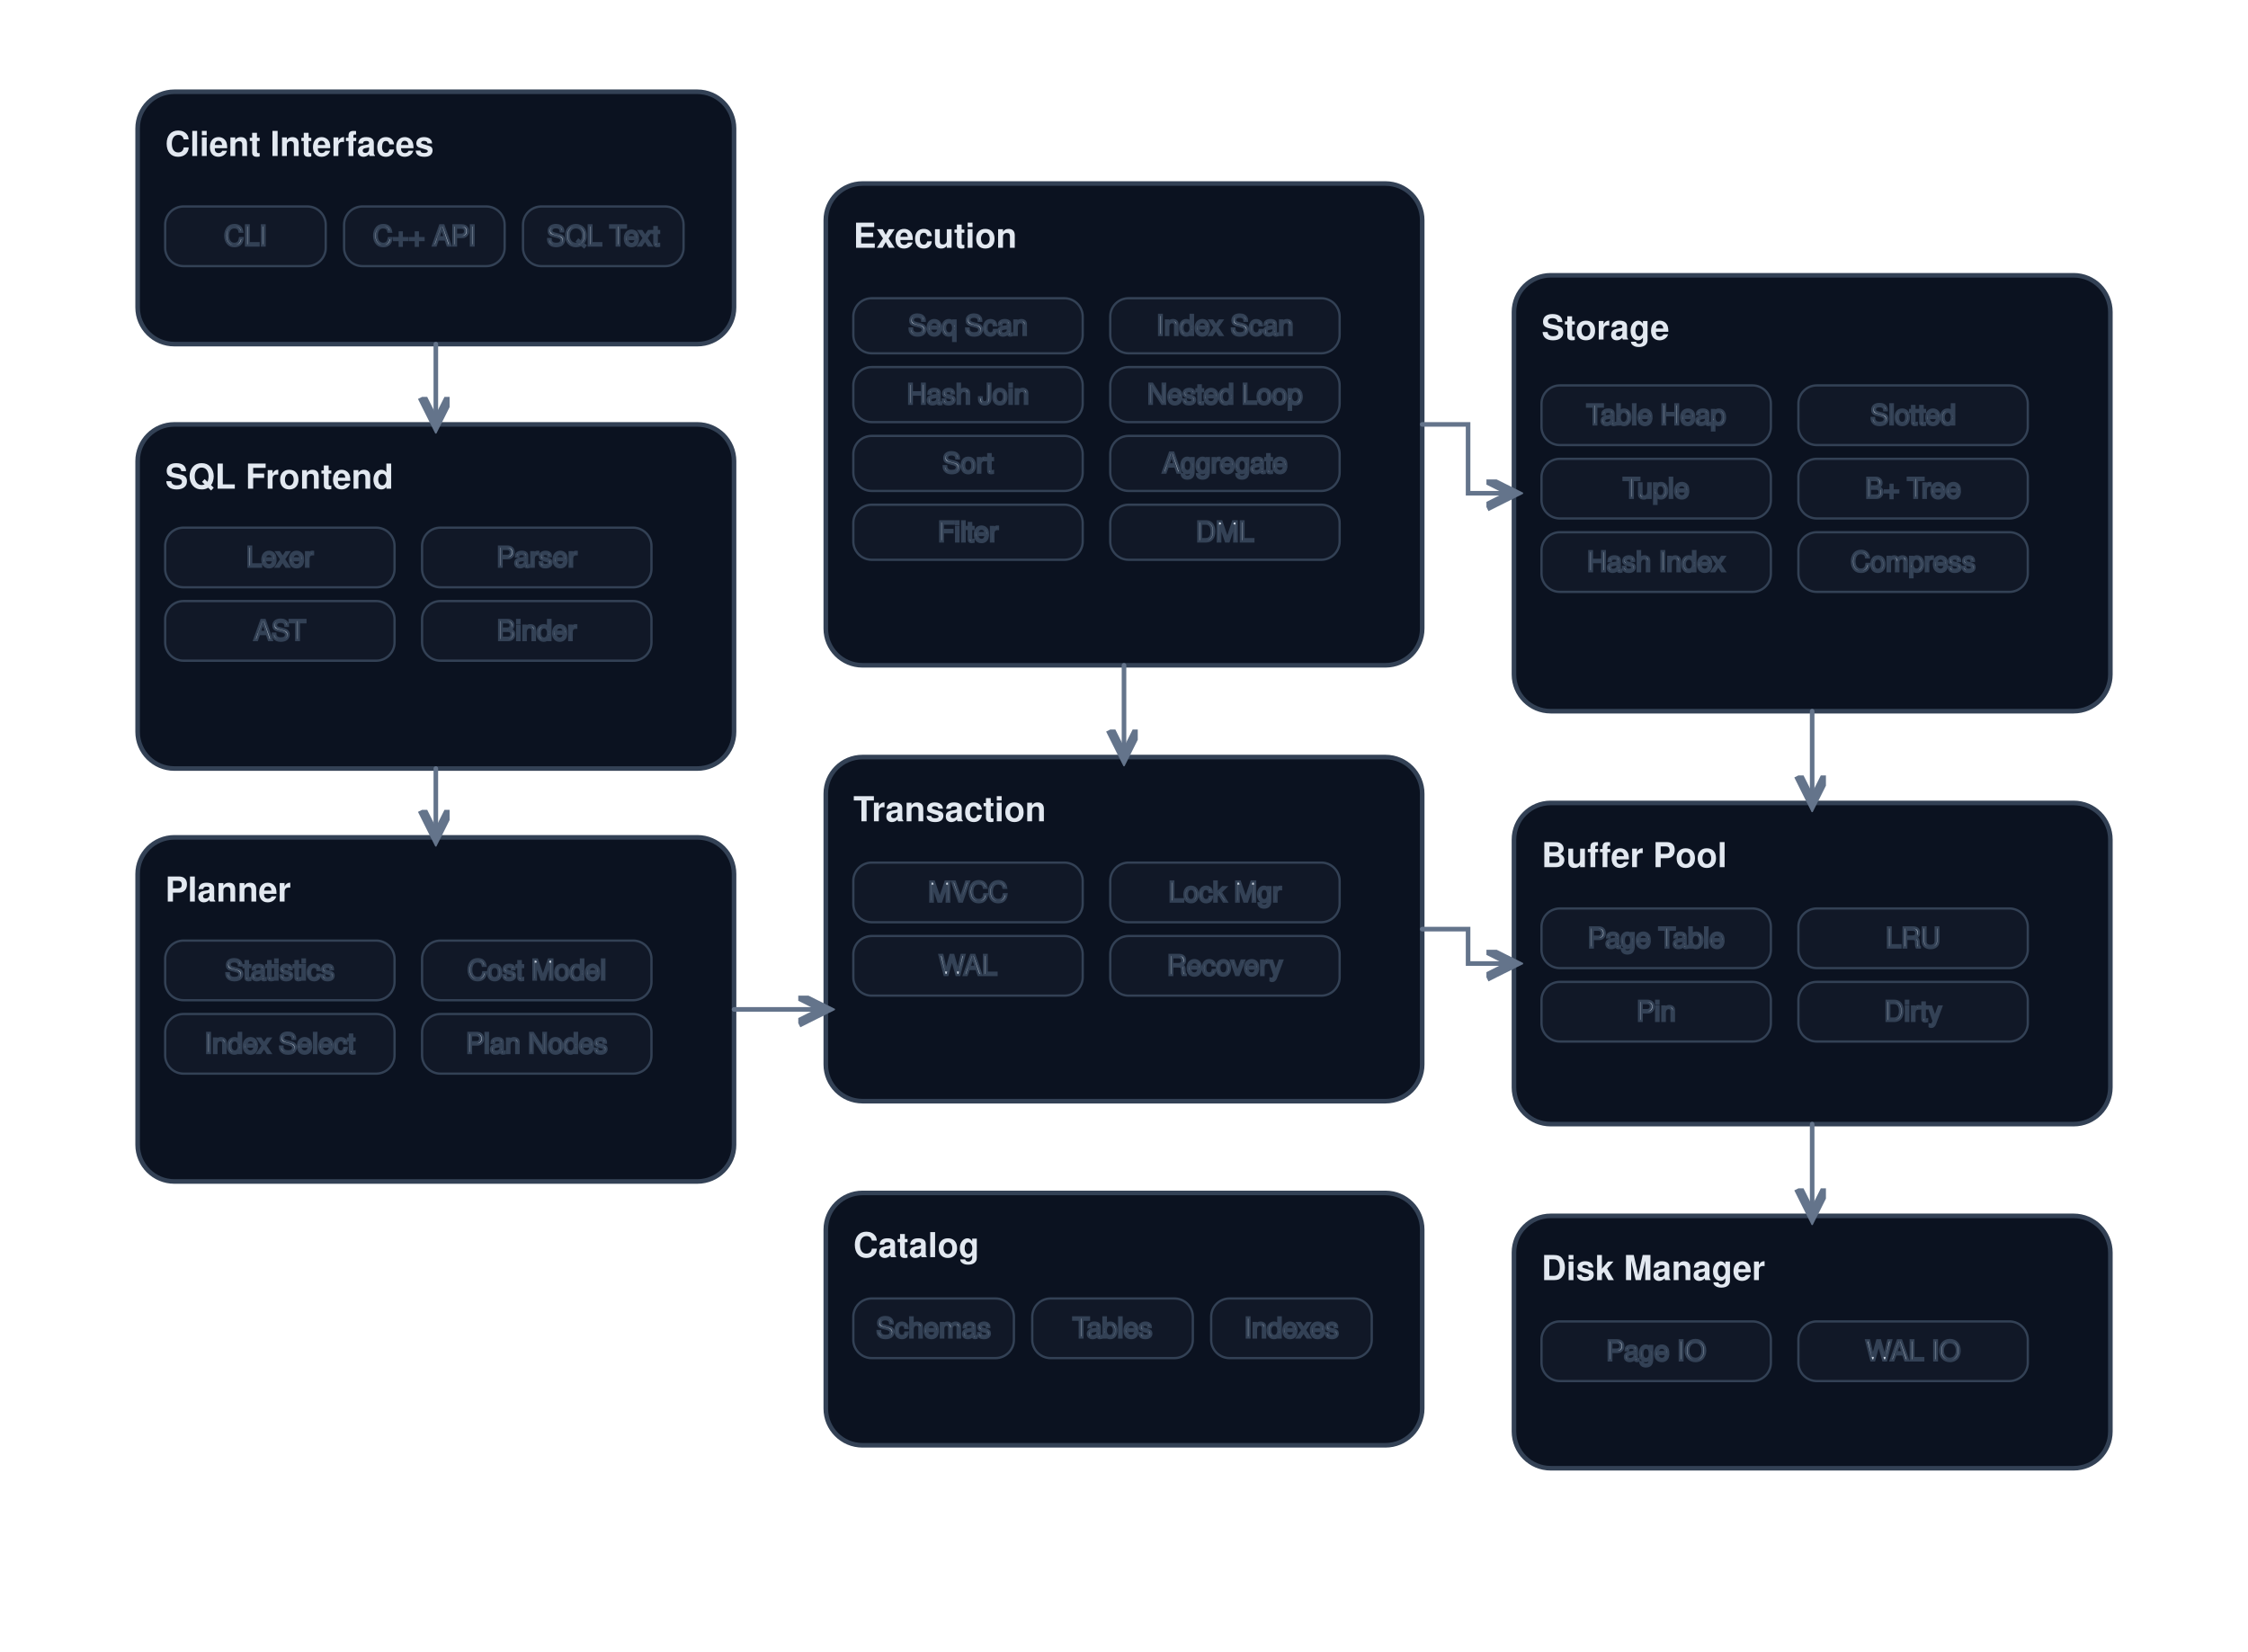
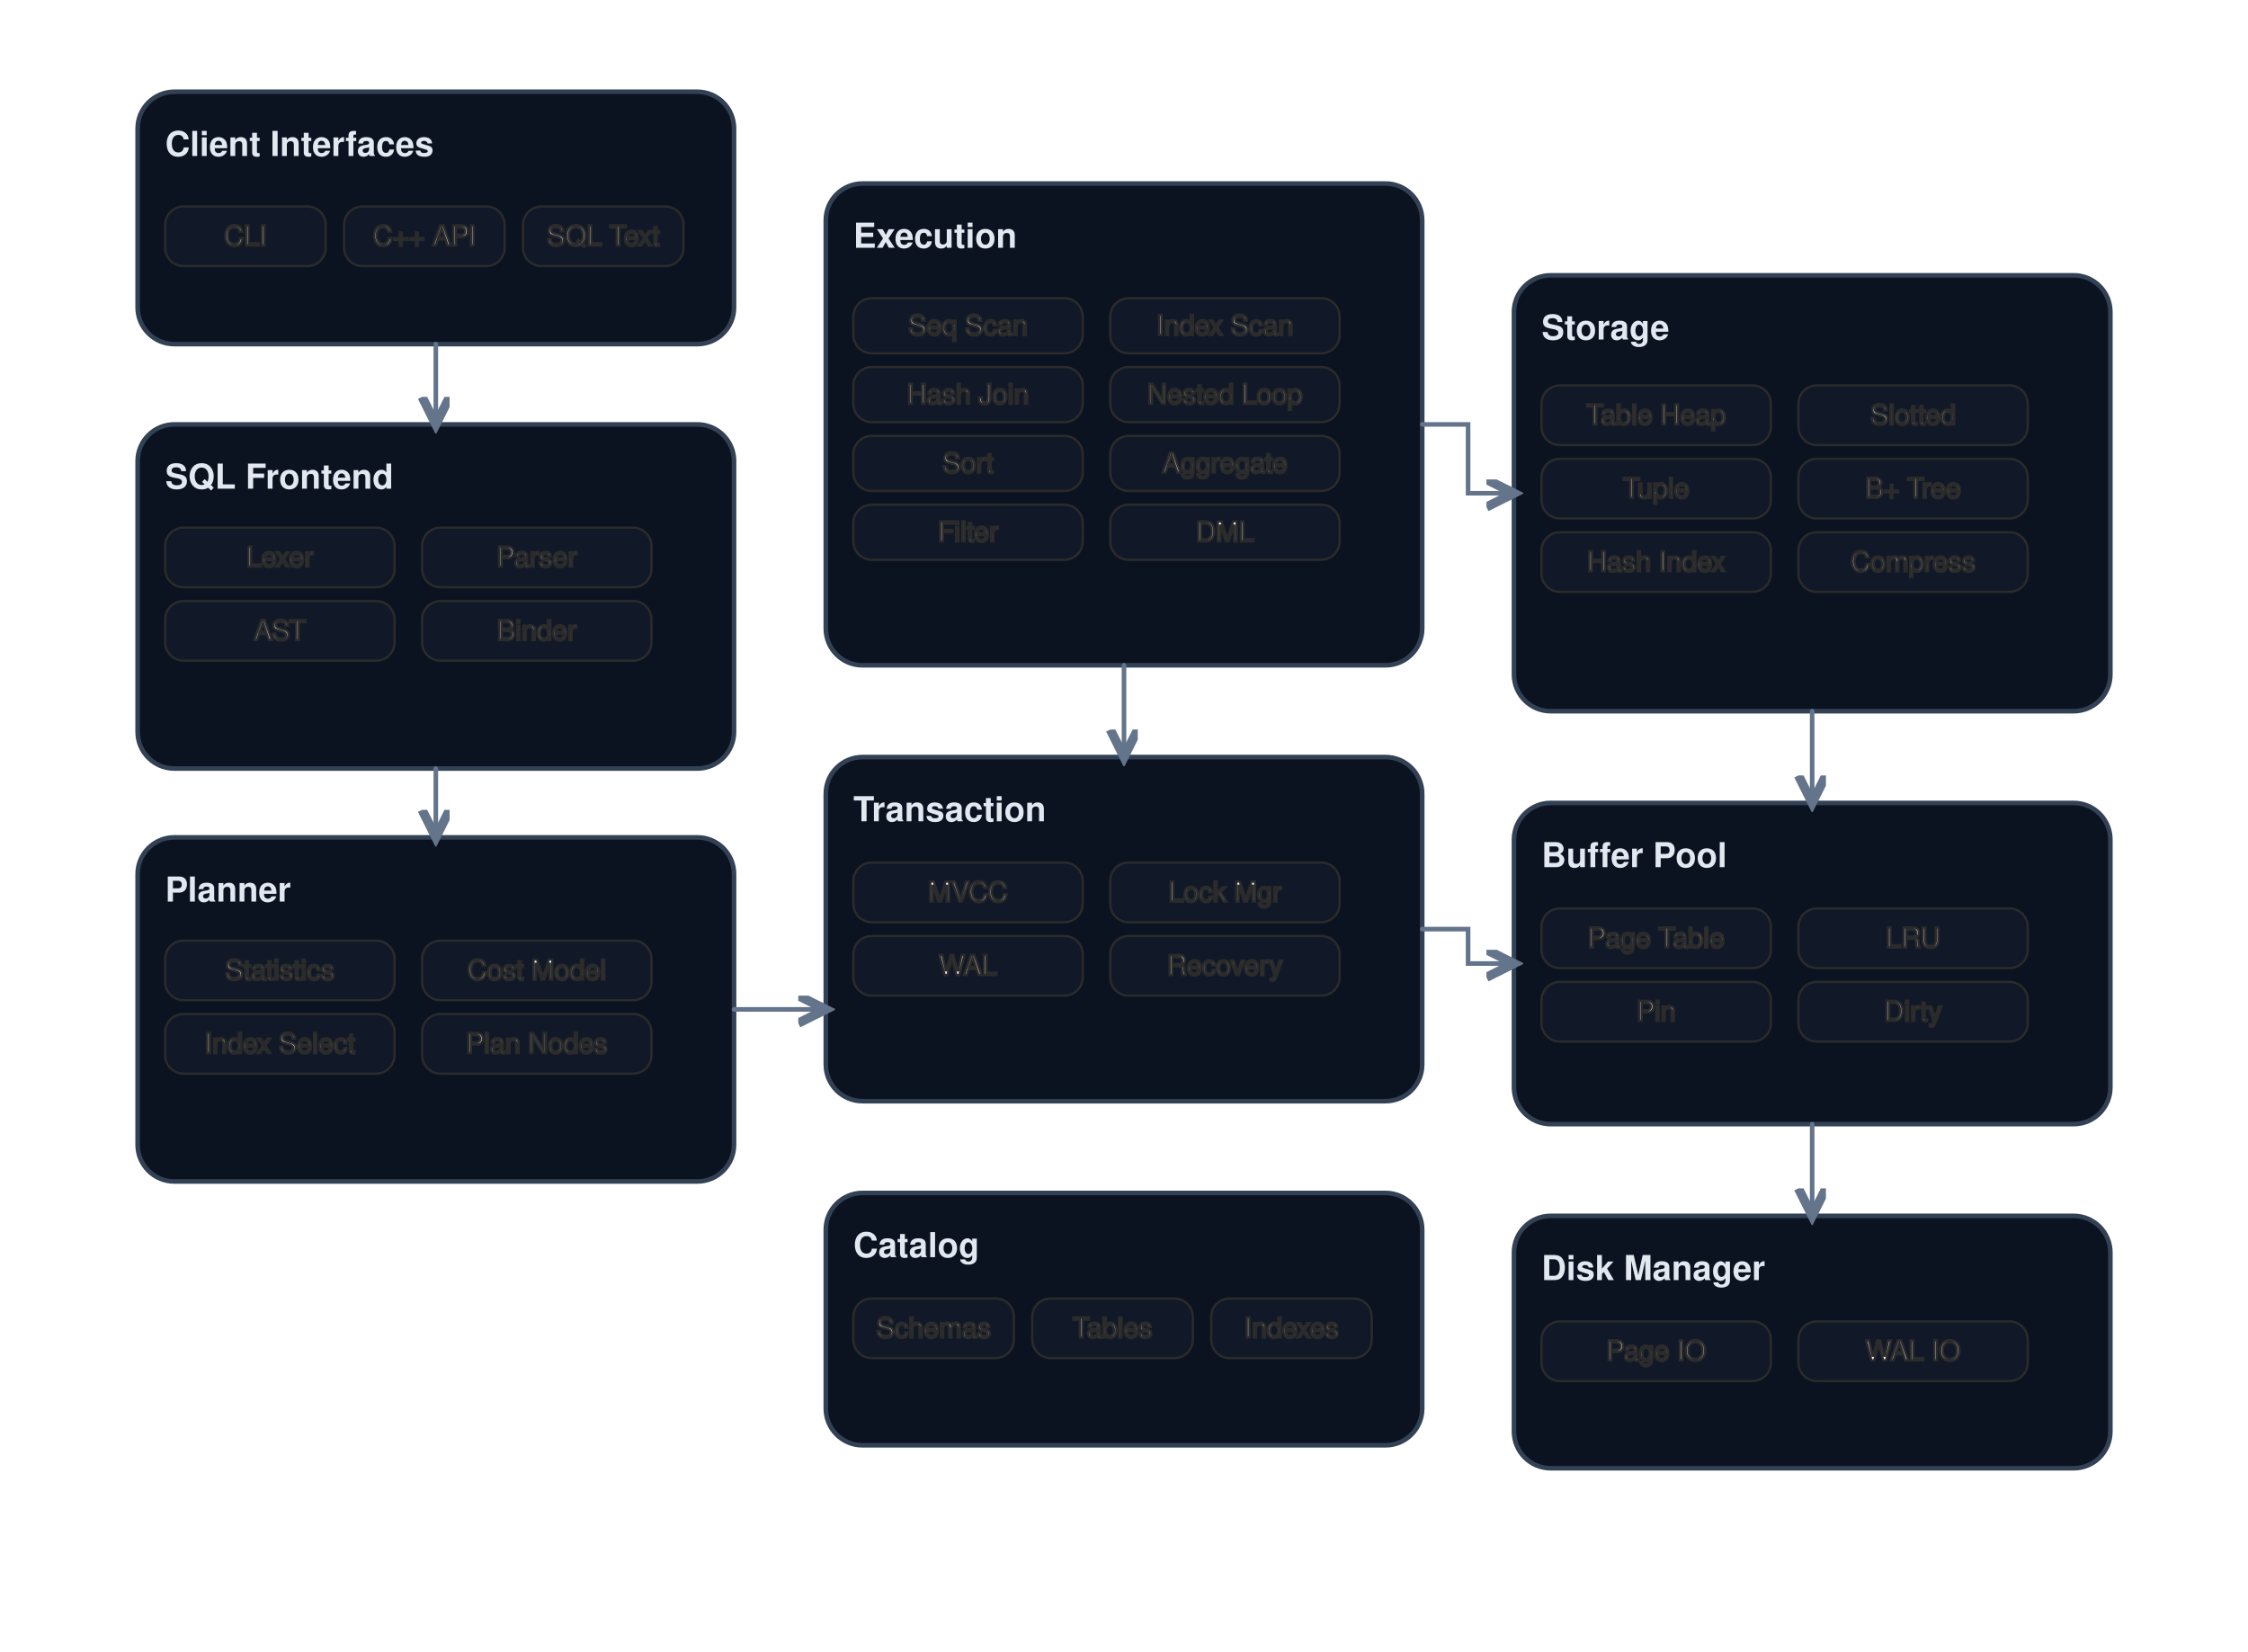
<svg xmlns="http://www.w3.org/2000/svg" width="980" height="720" viewBox="0 0 980 720">
  <defs>
    <marker id="arrow-dark" markerWidth="8" markerHeight="8" refX="6" refY="3" orient="auto">
      <path d="M0,0 L6,3 L0,6" fill="none" stroke="#64748B" stroke-width="2" />
    </marker>
  </defs>
  <g font-family="Space Grotesk, Segoe UI, Helvetica, Arial, sans-serif">
    <g fill="#0B1220" stroke="#334155" stroke-width="2">
      <rect x="60" y="40" width="260" height="110" rx="16" />
      <rect x="60" y="185" width="260" height="150" rx="16" />
      <rect x="60" y="365" width="260" height="150" rx="16" />
      <rect x="360" y="80" width="260" height="210" rx="16" />
      <rect x="360" y="330" width="260" height="150" rx="16" />
      <rect x="360" y="520" width="260" height="110" rx="16" />
      <rect x="660" y="120" width="260" height="190" rx="16" />
      <rect x="660" y="350" width="260" height="140" rx="16" />
      <rect x="660" y="530" width="260" height="110" rx="16" />
    </g>
    <g font-size="15" font-weight="600" fill="#E2E8F0">
      <text x="72" y="68">Client Interfaces</text>
      <text x="72" y="213">SQL Frontend</text>
      <text x="72" y="393">Planner</text>
      <text x="372" y="108">Execution</text>
      <text x="372" y="358">Transaction</text>
      <text x="372" y="548">Catalog</text>
      <text x="672" y="148">Storage</text>
      <text x="672" y="378">Buffer Pool</text>
      <text x="672" y="558">Disk Manager</text>
    </g>
-     <g font-size="12" fill="#CBD5E1" stroke="#334155" stroke-width="1">
+     <g font-size="12" fill="#F8FAFC" stroke="#2B2B2B" stroke-width="1">
      <rect x="72" y="90" width="70" height="26" rx="8" fill="#111827" />
      <rect x="150" y="90" width="70" height="26" rx="8" fill="#111827" />
      <rect x="228" y="90" width="70" height="26" rx="8" fill="#111827" />
      <text x="107" y="107" text-anchor="middle">CLI</text>
      <text x="185" y="107" text-anchor="middle">C++ API</text>
      <text x="263" y="107" text-anchor="middle">SQL Text</text>
      <rect x="72" y="230" width="100" height="26" rx="8" fill="#111827" />
      <rect x="184" y="230" width="100" height="26" rx="8" fill="#111827" />
      <rect x="72" y="262" width="100" height="26" rx="8" fill="#111827" />
      <rect x="184" y="262" width="100" height="26" rx="8" fill="#111827" />
      <text x="122" y="247" text-anchor="middle">Lexer</text>
      <text x="234" y="247" text-anchor="middle">Parser</text>
      <text x="122" y="279" text-anchor="middle">AST</text>
      <text x="234" y="279" text-anchor="middle">Binder</text>
      <rect x="72" y="410" width="100" height="26" rx="8" fill="#111827" />
      <rect x="184" y="410" width="100" height="26" rx="8" fill="#111827" />
      <rect x="72" y="442" width="100" height="26" rx="8" fill="#111827" />
      <rect x="184" y="442" width="100" height="26" rx="8" fill="#111827" />
      <text x="122" y="427" text-anchor="middle">Statistics</text>
      <text x="234" y="427" text-anchor="middle">Cost Model</text>
      <text x="122" y="459" text-anchor="middle">Index Select</text>
      <text x="234" y="459" text-anchor="middle">Plan Nodes</text>
      <rect x="372" y="130" width="100" height="24" rx="8" fill="#111827" />
      <rect x="484" y="130" width="100" height="24" rx="8" fill="#111827" />
      <rect x="372" y="160" width="100" height="24" rx="8" fill="#111827" />
      <rect x="484" y="160" width="100" height="24" rx="8" fill="#111827" />
      <rect x="372" y="190" width="100" height="24" rx="8" fill="#111827" />
      <rect x="484" y="190" width="100" height="24" rx="8" fill="#111827" />
      <rect x="372" y="220" width="100" height="24" rx="8" fill="#111827" />
      <rect x="484" y="220" width="100" height="24" rx="8" fill="#111827" />
      <text x="422" y="146" text-anchor="middle">Seq Scan</text>
      <text x="534" y="146" text-anchor="middle">Index Scan</text>
      <text x="422" y="176" text-anchor="middle">Hash Join</text>
      <text x="534" y="176" text-anchor="middle">Nested Loop</text>
      <text x="422" y="206" text-anchor="middle">Sort</text>
      <text x="534" y="206" text-anchor="middle">Aggregate</text>
      <text x="422" y="236" text-anchor="middle">Filter</text>
      <text x="534" y="236" text-anchor="middle">DML</text>
      <rect x="372" y="376" width="100" height="26" rx="8" fill="#111827" />
      <rect x="484" y="376" width="100" height="26" rx="8" fill="#111827" />
      <rect x="372" y="408" width="100" height="26" rx="8" fill="#111827" />
      <rect x="484" y="408" width="100" height="26" rx="8" fill="#111827" />
      <text x="422" y="393" text-anchor="middle">MVCC</text>
      <text x="534" y="393" text-anchor="middle">Lock Mgr</text>
      <text x="422" y="425" text-anchor="middle">WAL</text>
      <text x="534" y="425" text-anchor="middle">Recovery</text>
      <rect x="372" y="566" width="70" height="26" rx="8" fill="#111827" />
      <rect x="450" y="566" width="70" height="26" rx="8" fill="#111827" />
      <rect x="528" y="566" width="70" height="26" rx="8" fill="#111827" />
      <text x="407" y="583" text-anchor="middle">Schemas</text>
      <text x="485" y="583" text-anchor="middle">Tables</text>
      <text x="563" y="583" text-anchor="middle">Indexes</text>
      <rect x="672" y="168" width="100" height="26" rx="8" fill="#111827" />
      <rect x="784" y="168" width="100" height="26" rx="8" fill="#111827" />
      <rect x="672" y="200" width="100" height="26" rx="8" fill="#111827" />
      <rect x="784" y="200" width="100" height="26" rx="8" fill="#111827" />
      <rect x="672" y="232" width="100" height="26" rx="8" fill="#111827" />
      <rect x="784" y="232" width="100" height="26" rx="8" fill="#111827" />
      <text x="722" y="185" text-anchor="middle">Table Heap</text>
      <text x="834" y="185" text-anchor="middle">Slotted</text>
      <text x="722" y="217" text-anchor="middle">Tuple</text>
      <text x="834" y="217" text-anchor="middle">B+ Tree</text>
      <text x="722" y="249" text-anchor="middle">Hash Index</text>
      <text x="834" y="249" text-anchor="middle">Compress</text>
      <rect x="672" y="396" width="100" height="26" rx="8" fill="#111827" />
      <rect x="784" y="396" width="100" height="26" rx="8" fill="#111827" />
      <rect x="672" y="428" width="100" height="26" rx="8" fill="#111827" />
      <rect x="784" y="428" width="100" height="26" rx="8" fill="#111827" />
      <text x="722" y="413" text-anchor="middle">Page Table</text>
      <text x="834" y="413" text-anchor="middle">LRU</text>
      <text x="722" y="445" text-anchor="middle">Pin</text>
      <text x="834" y="445" text-anchor="middle">Dirty</text>
      <rect x="672" y="576" width="100" height="26" rx="8" fill="#111827" />
      <rect x="784" y="576" width="100" height="26" rx="8" fill="#111827" />
      <text x="722" y="593" text-anchor="middle">Page IO</text>
      <text x="834" y="593" text-anchor="middle">WAL IO</text>
    </g>
    <g stroke="#64748B" stroke-width="2" stroke-linecap="round" marker-end="url(#arrow-dark)">
      <line x1="190" y1="150" x2="190" y2="185" />
      <line x1="190" y1="335" x2="190" y2="365" />
      <line x1="320" y1="440" x2="360" y2="440" />
      <line x1="490" y1="290" x2="490" y2="330" />
      <line x1="790" y1="310" x2="790" y2="350" />
      <line x1="790" y1="490" x2="790" y2="530" />
      <path d="M620 185 L640 185 L640 215 L660 215" fill="none" />
      <path d="M620 405 L640 405 L640 420 L660 420" fill="none" />
    </g>
  </g>
</svg>
